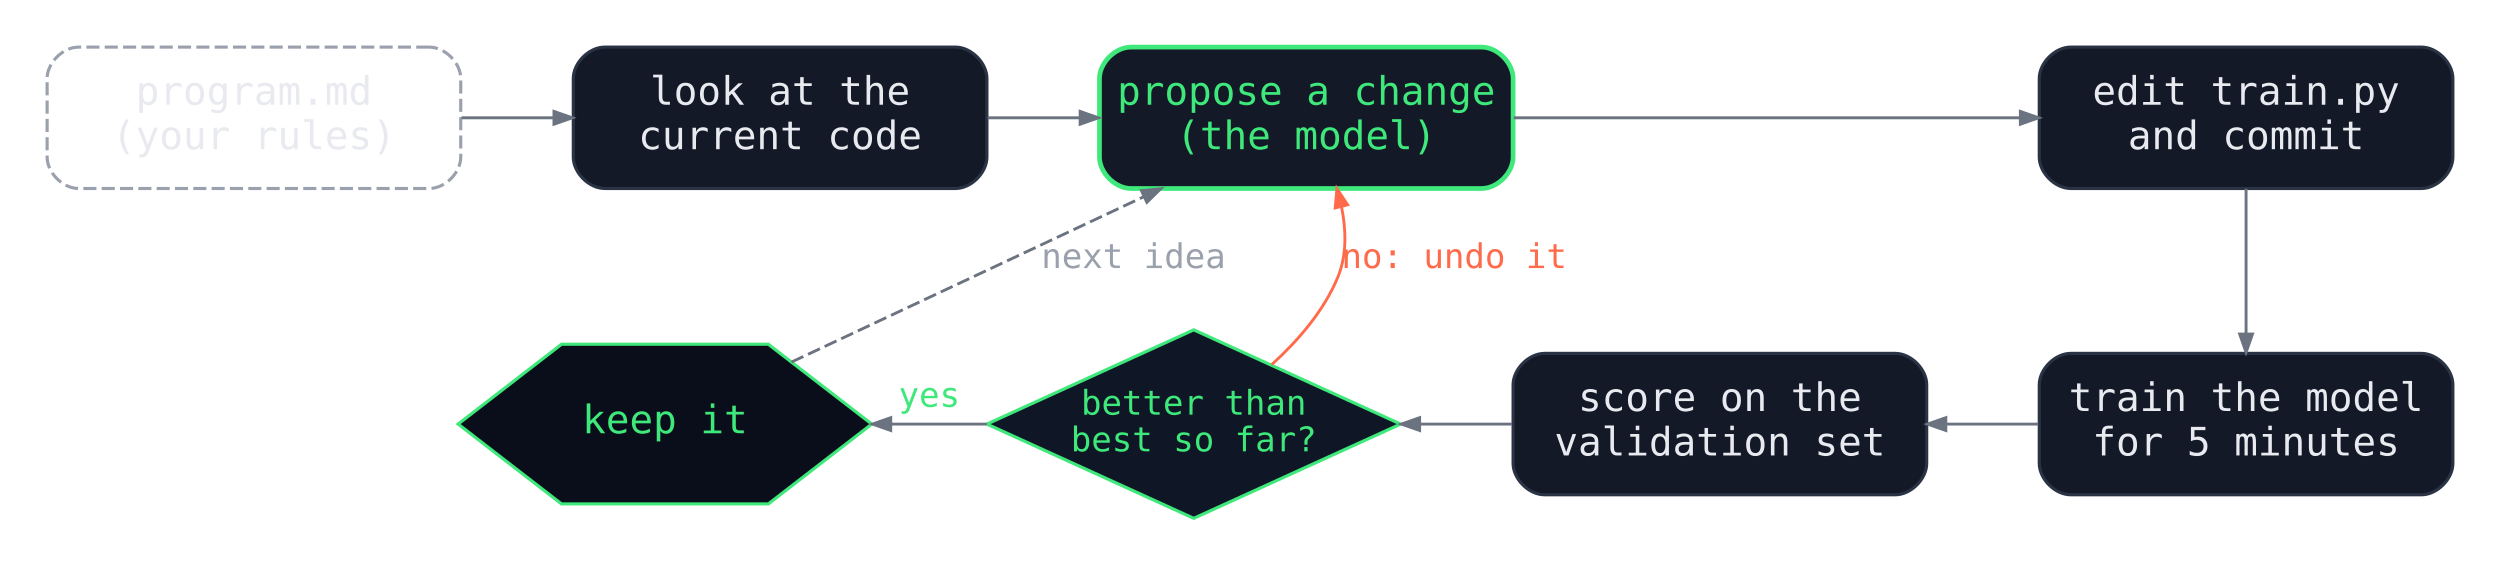
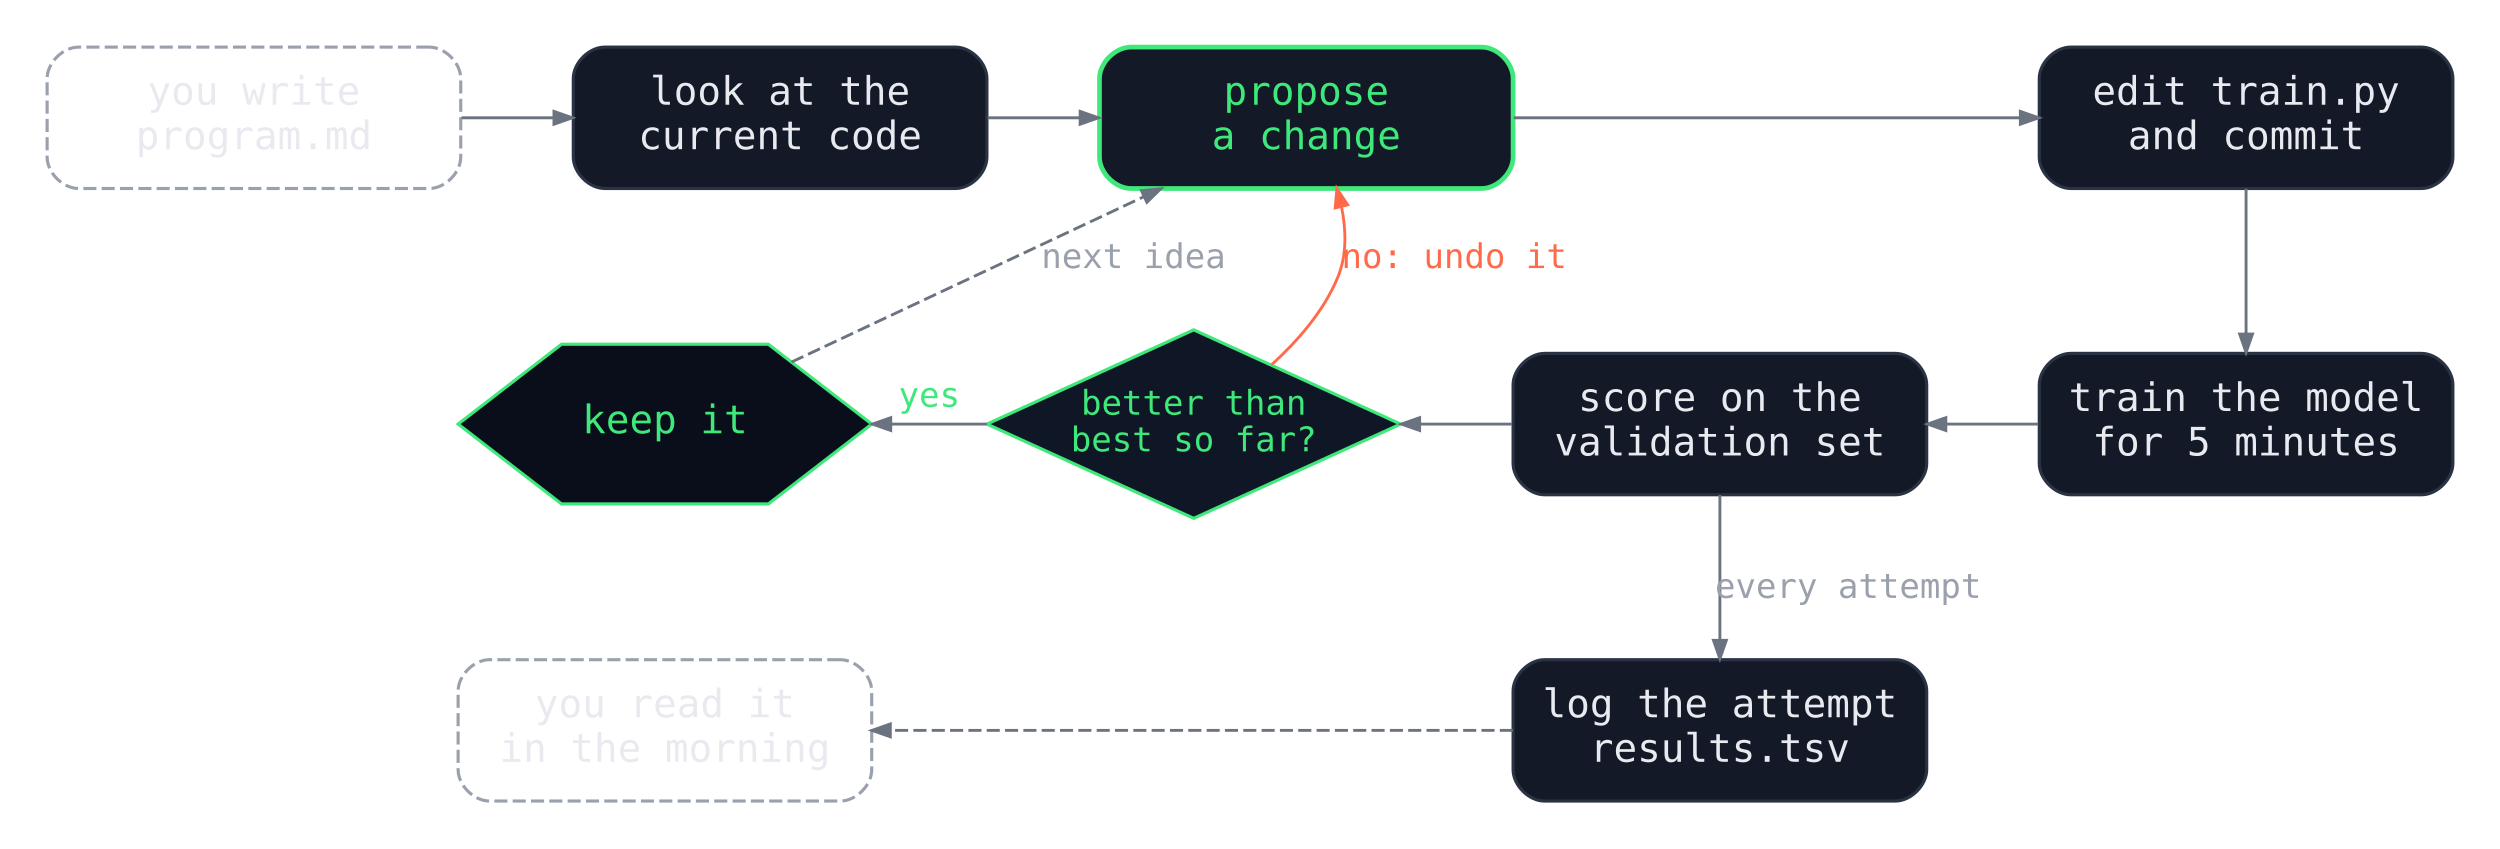
- <svg xmlns="http://www.w3.org/2000/svg" width="955pt" height="216pt" viewBox="0.00 0.00 955.00 216.00">
-   <g id="graph0" class="graph" transform="scale(1 1) rotate(0) translate(18 198)">
+ <svg xmlns="http://www.w3.org/2000/svg" width="955pt" height="324pt" viewBox="0.00 0.00 955.00 324.00">
+   <g id="graph0" class="graph" transform="scale(1 1) rotate(0) translate(18 306)">
    <g id="node1" class="node">
-       <path fill="none" stroke="#9aa1ad" stroke-width="1.2" stroke-dasharray="5,2" d="M146,-180C146,-180 12,-180 12,-180 6,-180 0,-174 0,-168 0,-168 0,-138 0,-138 0,-132 6,-126 12,-126 12,-126 146,-126 146,-126 152,-126 158,-132 158,-138 158,-138 158,-168 158,-168 158,-174 152,-180 146,-180" />
-       <text text-anchor="middle" x="79" y="-158" font-family="IBM Plex Mono, Menlo, DejaVu Sans Mono, monospace" font-size="15.00" fill="#e8eaf0">program.md</text>
-       <text text-anchor="middle" x="79" y="-141" font-family="IBM Plex Mono, Menlo, DejaVu Sans Mono, monospace" font-size="15.00" fill="#e8eaf0">(your rules)</text>
+       <path fill="none" stroke="#9aa1ad" stroke-width="1.2" stroke-dasharray="5,2" d="M146,-288C146,-288 12,-288 12,-288 6,-288 0,-282 0,-276 0,-276 0,-246 0,-246 0,-240 6,-234 12,-234 12,-234 146,-234 146,-234 152,-234 158,-240 158,-246 158,-246 158,-276 158,-276 158,-282 152,-288 146,-288" />
+       <text text-anchor="middle" x="79" y="-266" font-family="IBM Plex Mono, Menlo, DejaVu Sans Mono, monospace" font-size="15.00" fill="#e8eaf0">you write</text>
+       <text text-anchor="middle" x="79" y="-249" font-family="IBM Plex Mono, Menlo, DejaVu Sans Mono, monospace" font-size="15.00" fill="#e8eaf0">program.md</text>
    </g>
    <g id="node2" class="node">
-       <path fill="#131927" stroke="#2a3344" stroke-width="1.2" d="M347,-180C347,-180 213,-180 213,-180 207,-180 201,-174 201,-168 201,-168 201,-138 201,-138 201,-132 207,-126 213,-126 213,-126 347,-126 347,-126 353,-126 359,-132 359,-138 359,-138 359,-168 359,-168 359,-174 353,-180 347,-180" />
-       <text text-anchor="middle" x="280" y="-158" font-family="IBM Plex Mono, Menlo, DejaVu Sans Mono, monospace" font-size="15.00" fill="#e8eaf0">look at the</text>
-       <text text-anchor="middle" x="280" y="-141" font-family="IBM Plex Mono, Menlo, DejaVu Sans Mono, monospace" font-size="15.00" fill="#e8eaf0">current code</text>
+       <path fill="#131927" stroke="#2a3344" stroke-width="1.2" d="M347,-288C347,-288 213,-288 213,-288 207,-288 201,-282 201,-276 201,-276 201,-246 201,-246 201,-240 207,-234 213,-234 213,-234 347,-234 347,-234 353,-234 359,-240 359,-246 359,-246 359,-276 359,-276 359,-282 353,-288 347,-288" />
+       <text text-anchor="middle" x="280" y="-266" font-family="IBM Plex Mono, Menlo, DejaVu Sans Mono, monospace" font-size="15.00" fill="#e8eaf0">look at the</text>
+       <text text-anchor="middle" x="280" y="-249" font-family="IBM Plex Mono, Menlo, DejaVu Sans Mono, monospace" font-size="15.00" fill="#e8eaf0">current code</text>
    </g>
    <g id="edge1" class="edge">
-       <path fill="none" stroke="#6b7280" stroke-width="1.1" d="M158.3,-153C169.98,-153 181.66,-153 193.34,-153" />
-       <polygon fill="#6b7280" stroke="#6b7280" stroke-width="1.1" points="193.61,-155.45 200.61,-153 193.61,-150.55 193.61,-155.45" />
+       <path fill="none" stroke="#6b7280" stroke-width="1.1" d="M158.3,-261C169.98,-261 181.66,-261 193.34,-261" />
+       <polygon fill="#6b7280" stroke="#6b7280" stroke-width="1.1" points="193.61,-263.45 200.61,-261 193.61,-258.55 193.61,-263.45" />
    </g>
    <g id="node3" class="node">
-       <path fill="#131927" stroke="#3ee87a" stroke-width="1.8" d="M548,-180C548,-180 414,-180 414,-180 408,-180 402,-174 402,-168 402,-168 402,-138 402,-138 402,-132 408,-126 414,-126 414,-126 548,-126 548,-126 554,-126 560,-132 560,-138 560,-138 560,-168 560,-168 560,-174 554,-180 548,-180" />
-       <text text-anchor="middle" x="481" y="-158" font-family="IBM Plex Mono, Menlo, DejaVu Sans Mono, monospace" font-size="15.00" fill="#3ee87a">propose a change</text>
-       <text text-anchor="middle" x="481" y="-141" font-family="IBM Plex Mono, Menlo, DejaVu Sans Mono, monospace" font-size="15.00" fill="#3ee87a">(the model)</text>
+       <path fill="#131927" stroke="#3ee87a" stroke-width="1.8" d="M548,-288C548,-288 414,-288 414,-288 408,-288 402,-282 402,-276 402,-276 402,-246 402,-246 402,-240 408,-234 414,-234 414,-234 548,-234 548,-234 554,-234 560,-240 560,-246 560,-246 560,-276 560,-276 560,-282 554,-288 548,-288" />
+       <text text-anchor="middle" x="481" y="-266" font-family="IBM Plex Mono, Menlo, DejaVu Sans Mono, monospace" font-size="15.00" fill="#3ee87a">propose</text>
+       <text text-anchor="middle" x="481" y="-249" font-family="IBM Plex Mono, Menlo, DejaVu Sans Mono, monospace" font-size="15.00" fill="#3ee87a">a change</text>
    </g>
    <g id="edge2" class="edge">
-       <path fill="none" stroke="#6b7280" stroke-width="1.1" d="M359.3,-153C370.98,-153 382.66,-153 394.34,-153" />
-       <polygon fill="#6b7280" stroke="#6b7280" stroke-width="1.1" points="394.61,-155.45 401.61,-153 394.61,-150.55 394.61,-155.45" />
+       <path fill="none" stroke="#6b7280" stroke-width="1.1" d="M359.3,-261C370.98,-261 382.66,-261 394.34,-261" />
+       <polygon fill="#6b7280" stroke="#6b7280" stroke-width="1.1" points="394.61,-263.45 401.61,-261 394.61,-258.55 394.61,-263.45" />
    </g>
    <g id="node4" class="node">
-       <path fill="#131927" stroke="#2a3344" stroke-width="1.2" d="M907,-180C907,-180 773,-180 773,-180 767,-180 761,-174 761,-168 761,-168 761,-138 761,-138 761,-132 767,-126 773,-126 773,-126 907,-126 907,-126 913,-126 919,-132 919,-138 919,-138 919,-168 919,-168 919,-174 913,-180 907,-180" />
-       <text text-anchor="middle" x="840" y="-158" font-family="IBM Plex Mono, Menlo, DejaVu Sans Mono, monospace" font-size="15.00" fill="#e8eaf0">edit train.py</text>
-       <text text-anchor="middle" x="840" y="-141" font-family="IBM Plex Mono, Menlo, DejaVu Sans Mono, monospace" font-size="15.00" fill="#e8eaf0">and commit</text>
+       <path fill="#131927" stroke="#2a3344" stroke-width="1.2" d="M907,-288C907,-288 773,-288 773,-288 767,-288 761,-282 761,-276 761,-276 761,-246 761,-246 761,-240 767,-234 773,-234 773,-234 907,-234 907,-234 913,-234 919,-240 919,-246 919,-246 919,-276 919,-276 919,-282 913,-288 907,-288" />
+       <text text-anchor="middle" x="840" y="-266" font-family="IBM Plex Mono, Menlo, DejaVu Sans Mono, monospace" font-size="15.00" fill="#e8eaf0">edit train.py</text>
+       <text text-anchor="middle" x="840" y="-249" font-family="IBM Plex Mono, Menlo, DejaVu Sans Mono, monospace" font-size="15.00" fill="#e8eaf0">and commit</text>
    </g>
    <g id="edge3" class="edge">
-       <path fill="none" stroke="#6b7280" stroke-width="1.1" d="M560.23,-153C624.73,-153 689.22,-153 753.72,-153" />
-       <polygon fill="#6b7280" stroke="#6b7280" stroke-width="1.1" points="753.77,-155.45 760.77,-153 753.77,-150.55 753.77,-155.45" />
+       <path fill="none" stroke="#6b7280" stroke-width="1.1" d="M560.23,-261C624.73,-261 689.22,-261 753.72,-261" />
+       <polygon fill="#6b7280" stroke="#6b7280" stroke-width="1.1" points="753.77,-263.45 760.77,-261 753.77,-258.55 753.77,-263.45" />
    </g>
    <g id="node8" class="node">
-       <path fill="#131927" stroke="#2a3344" stroke-width="1.2" d="M907,-63C907,-63 773,-63 773,-63 767,-63 761,-57 761,-51 761,-51 761,-21 761,-21 761,-15 767,-9 773,-9 773,-9 907,-9 907,-9 913,-9 919,-15 919,-21 919,-21 919,-51 919,-51 919,-57 913,-63 907,-63" />
-       <text text-anchor="middle" x="840" y="-41" font-family="IBM Plex Mono, Menlo, DejaVu Sans Mono, monospace" font-size="15.00" fill="#e8eaf0">train the model</text>
-       <text text-anchor="middle" x="840" y="-24" font-family="IBM Plex Mono, Menlo, DejaVu Sans Mono, monospace" font-size="15.00" fill="#e8eaf0">for 5 minutes</text>
+       <path fill="#131927" stroke="#2a3344" stroke-width="1.2" d="M907,-171C907,-171 773,-171 773,-171 767,-171 761,-165 761,-159 761,-159 761,-129 761,-129 761,-123 767,-117 773,-117 773,-117 907,-117 907,-117 913,-117 919,-123 919,-129 919,-129 919,-159 919,-159 919,-165 913,-171 907,-171" />
+       <text text-anchor="middle" x="840" y="-149" font-family="IBM Plex Mono, Menlo, DejaVu Sans Mono, monospace" font-size="15.00" fill="#e8eaf0">train the model</text>
+       <text text-anchor="middle" x="840" y="-132" font-family="IBM Plex Mono, Menlo, DejaVu Sans Mono, monospace" font-size="15.00" fill="#e8eaf0">for 5 minutes</text>
    </g>
    <g id="edge4" class="edge">
-       <path fill="none" stroke="#6b7280" stroke-width="1.1" d="M840,-125.9C840,-109.55 840,-88.31 840,-70.69" />
-       <polygon fill="#6b7280" stroke="#6b7280" stroke-width="1.1" points="842.45,-70.39 840,-63.39 837.55,-70.39 842.45,-70.39" />
+       <path fill="none" stroke="#6b7280" stroke-width="1.1" d="M840,-233.9C840,-217.55 840,-196.31 840,-178.69" />
+       <polygon fill="#6b7280" stroke="#6b7280" stroke-width="1.1" points="842.45,-178.39 840,-171.39 837.55,-178.39 842.45,-178.39" />
    </g>
    <g id="node5" class="node">
-       <polygon fill="#0a0e1a" stroke="#3ee87a" stroke-width="1.2" points="315,-36 275.5,-66.5 196.5,-66.5 157,-36 196.5,-5.5 275.5,-5.5 315,-36" />
-       <text text-anchor="middle" x="236" y="-32.5" font-family="IBM Plex Mono, Menlo, DejaVu Sans Mono, monospace" font-size="15.00" fill="#3ee87a">keep it</text>
+       <polygon fill="#0a0e1a" stroke="#3ee87a" stroke-width="1.2" points="315,-144 275.5,-174.5 196.5,-174.5 157,-144 196.5,-113.5 275.5,-113.5 315,-144" />
+       <text text-anchor="middle" x="236" y="-140.5" font-family="IBM Plex Mono, Menlo, DejaVu Sans Mono, monospace" font-size="15.00" fill="#3ee87a">keep it</text>
    </g>
    <g id="edge8" class="edge">
-       <path fill="none" stroke="#6b7280" stroke-width="1.1" stroke-dasharray="5,2" d="M284.34,-59.69C322.86,-77.77 377.07,-103.21 418.82,-122.81" />
-       <polygon fill="#6b7280" stroke="#6b7280" stroke-width="1.1" points="418.03,-125.15 425.41,-125.9 420.11,-120.71 418.03,-125.15" />
-       <text text-anchor="middle" x="415" y="-95.6" font-family="IBM Plex Mono, Menlo, DejaVu Sans Mono, monospace" font-size="13.00" fill="#9aa1ad">next idea</text>
+       <path fill="none" stroke="#6b7280" stroke-width="1.1" stroke-dasharray="5,2" d="M284.34,-167.69C322.86,-185.77 377.07,-211.21 418.82,-230.81" />
+       <polygon fill="#6b7280" stroke="#6b7280" stroke-width="1.1" points="418.03,-233.15 425.41,-233.9 420.11,-228.71 418.03,-233.15" />
+       <text text-anchor="middle" x="415" y="-203.6" font-family="IBM Plex Mono, Menlo, DejaVu Sans Mono, monospace" font-size="13.00" fill="#9aa1ad">next idea</text>
+     </g>
+     <g id="node9" class="node">
+       <path fill="none" stroke="#9aa1ad" stroke-width="1.2" stroke-dasharray="5,2" d="M303,-54C303,-54 169,-54 169,-54 163,-54 157,-48 157,-42 157,-42 157,-12 157,-12 157,-6 163,0 169,0 169,0 303,0 303,0 309,0 315,-6 315,-12 315,-12 315,-42 315,-42 315,-48 309,-54 303,-54" />
+       <text text-anchor="middle" x="236" y="-32" font-family="IBM Plex Mono, Menlo, DejaVu Sans Mono, monospace" font-size="15.00" fill="#e8eaf0">you read it</text>
+       <text text-anchor="middle" x="236" y="-15" font-family="IBM Plex Mono, Menlo, DejaVu Sans Mono, monospace" font-size="15.00" fill="#e8eaf0">in the morning</text>
    </g>
    <g id="node6" class="node">
-       <polygon fill="#0f1726" stroke="#3ee87a" stroke-width="1.2" points="438,-72 359,-36 438,0 517,-36 438,-72" />
-       <text text-anchor="middle" x="438" y="-39.6" font-family="IBM Plex Mono, Menlo, DejaVu Sans Mono, monospace" font-size="13.00" fill="#3ee87a">better than</text>
-       <text text-anchor="middle" x="438" y="-25.6" font-family="IBM Plex Mono, Menlo, DejaVu Sans Mono, monospace" font-size="13.00" fill="#3ee87a">best so far?</text>
+       <polygon fill="#0f1726" stroke="#3ee87a" stroke-width="1.2" points="438,-180 359,-144 438,-108 517,-144 438,-180" />
+       <text text-anchor="middle" x="438" y="-147.6" font-family="IBM Plex Mono, Menlo, DejaVu Sans Mono, monospace" font-size="13.00" fill="#3ee87a">better than</text>
+       <text text-anchor="middle" x="438" y="-133.6" font-family="IBM Plex Mono, Menlo, DejaVu Sans Mono, monospace" font-size="13.00" fill="#3ee87a">best so far?</text>
    </g>
    <g id="edge9" class="edge">
-       <path fill="none" stroke="#ff6b4a" stroke-width="1.1" d="M467.75,-58.68C477.73,-67.74 487.68,-79.15 493,-92 496.5,-100.44 496.29,-109.98 494.47,-118.93" />
-       <polygon fill="#ff6b4a" stroke="#ff6b4a" stroke-width="1.1" points="492.04,-118.57 492.71,-125.95 496.79,-119.76 492.04,-118.57" />
-       <text text-anchor="middle" x="537.5" y="-95.6" font-family="IBM Plex Mono, Menlo, DejaVu Sans Mono, monospace" font-size="13.00" fill="#ff6b4a">no: undo it</text>
+       <path fill="none" stroke="#ff6b4a" stroke-width="1.1" d="M467.75,-166.68C477.73,-175.74 487.68,-187.15 493,-200 496.5,-208.44 496.29,-217.98 494.47,-226.93" />
+       <polygon fill="#ff6b4a" stroke="#ff6b4a" stroke-width="1.1" points="492.04,-226.57 492.71,-233.95 496.79,-227.76 492.04,-226.57" />
+       <text text-anchor="middle" x="537.5" y="-203.6" font-family="IBM Plex Mono, Menlo, DejaVu Sans Mono, monospace" font-size="13.00" fill="#ff6b4a">no: undo it</text>
    </g>
    <g id="edge7" class="edge">
-       <path fill="none" stroke="#6b7280" stroke-width="1.1" d="M358.97,-36C346.97,-36 334.53,-36 322.37,-36" />
-       <polygon fill="#6b7280" stroke="#6b7280" stroke-width="1.1" points="322.26,-33.55 315.26,-36 322.26,-38.45 322.26,-33.55" />
-       <text text-anchor="middle" x="337" y="-42.6" font-family="IBM Plex Mono, Menlo, DejaVu Sans Mono, monospace" font-size="13.00" fill="#3ee87a">yes</text>
+       <path fill="none" stroke="#6b7280" stroke-width="1.1" d="M358.97,-144C346.97,-144 334.53,-144 322.37,-144" />
+       <polygon fill="#6b7280" stroke="#6b7280" stroke-width="1.1" points="322.26,-141.55 315.26,-144 322.26,-146.45 322.26,-141.55" />
+       <text text-anchor="middle" x="337" y="-150.6" font-family="IBM Plex Mono, Menlo, DejaVu Sans Mono, monospace" font-size="13.00" fill="#3ee87a">yes</text>
    </g>
    <g id="node7" class="node">
-       <path fill="#131927" stroke="#2a3344" stroke-width="1.2" d="M706,-63C706,-63 572,-63 572,-63 566,-63 560,-57 560,-51 560,-51 560,-21 560,-21 560,-15 566,-9 572,-9 572,-9 706,-9 706,-9 712,-9 718,-15 718,-21 718,-21 718,-51 718,-51 718,-57 712,-63 706,-63" />
-       <text text-anchor="middle" x="639" y="-41" font-family="IBM Plex Mono, Menlo, DejaVu Sans Mono, monospace" font-size="15.00" fill="#e8eaf0">score on the</text>
-       <text text-anchor="middle" x="639" y="-24" font-family="IBM Plex Mono, Menlo, DejaVu Sans Mono, monospace" font-size="15.00" fill="#e8eaf0">validation set</text>
+       <path fill="#131927" stroke="#2a3344" stroke-width="1.2" d="M706,-171C706,-171 572,-171 572,-171 566,-171 560,-165 560,-159 560,-159 560,-129 560,-129 560,-123 566,-117 572,-117 572,-117 706,-117 706,-117 712,-117 718,-123 718,-129 718,-129 718,-159 718,-159 718,-165 712,-171 706,-171" />
+       <text text-anchor="middle" x="639" y="-149" font-family="IBM Plex Mono, Menlo, DejaVu Sans Mono, monospace" font-size="15.00" fill="#e8eaf0">score on the</text>
+       <text text-anchor="middle" x="639" y="-132" font-family="IBM Plex Mono, Menlo, DejaVu Sans Mono, monospace" font-size="15.00" fill="#e8eaf0">validation set</text>
    </g>
    <g id="edge6" class="edge">
-       <path fill="none" stroke="#6b7280" stroke-width="1.1" d="M559.61,-36C547.93,-36 536.25,-36 524.57,-36" />
-       <polygon fill="#6b7280" stroke="#6b7280" stroke-width="1.1" points="524.3,-33.55 517.3,-36 524.3,-38.45 524.3,-33.55" />
+       <path fill="none" stroke="#6b7280" stroke-width="1.1" d="M559.61,-144C547.93,-144 536.25,-144 524.57,-144" />
+       <polygon fill="#6b7280" stroke="#6b7280" stroke-width="1.1" points="524.3,-141.55 517.3,-144 524.3,-146.45 524.3,-141.55" />
+     </g>
+     <g id="node10" class="node">
+       <path fill="#131927" stroke="#2a3344" stroke-width="1.2" d="M706,-54C706,-54 572,-54 572,-54 566,-54 560,-48 560,-42 560,-42 560,-12 560,-12 560,-6 566,0 572,0 572,0 706,0 706,0 712,0 718,-6 718,-12 718,-12 718,-42 718,-42 718,-48 712,-54 706,-54" />
+       <text text-anchor="middle" x="639" y="-32" font-family="IBM Plex Mono, Menlo, DejaVu Sans Mono, monospace" font-size="15.00" fill="#e8eaf0">log the attempt</text>
+       <text text-anchor="middle" x="639" y="-15" font-family="IBM Plex Mono, Menlo, DejaVu Sans Mono, monospace" font-size="15.00" fill="#e8eaf0">results.tsv</text>
+     </g>
+     <g id="edge10" class="edge">
+       <path fill="none" stroke="#6b7280" stroke-width="1.1" d="M639,-116.9C639,-100.55 639,-79.31 639,-61.69" />
+       <polygon fill="#6b7280" stroke="#6b7280" stroke-width="1.1" points="641.45,-61.39 639,-54.39 636.55,-61.39 641.45,-61.39" />
+       <text text-anchor="middle" x="688" y="-77.6" font-family="IBM Plex Mono, Menlo, DejaVu Sans Mono, monospace" font-size="13.00" fill="#9aa1ad">every attempt</text>
    </g>
    <g id="edge5" class="edge">
-       <path fill="none" stroke="#6b7280" stroke-width="1.1" d="M760.61,-36C748.93,-36 737.25,-36 725.57,-36" />
-       <polygon fill="#6b7280" stroke="#6b7280" stroke-width="1.1" points="725.3,-33.55 718.3,-36 725.3,-38.45 725.3,-33.55" />
+       <path fill="none" stroke="#6b7280" stroke-width="1.1" d="M760.61,-144C748.93,-144 737.25,-144 725.57,-144" />
+       <polygon fill="#6b7280" stroke="#6b7280" stroke-width="1.1" points="725.3,-141.55 718.3,-144 725.3,-146.45 725.3,-141.55" />
+     </g>
+     <g id="edge11" class="edge">
+       <path fill="none" stroke="#6b7280" stroke-width="1.1" stroke-dasharray="5,2" d="M559.92,-27C480.71,-27 401.49,-27 322.28,-27" />
+       <polygon fill="#6b7280" stroke="#6b7280" stroke-width="1.1" points="322.1,-24.55 315.1,-27 322.1,-29.45 322.1,-24.55" />
    </g>
  </g>
</svg>
